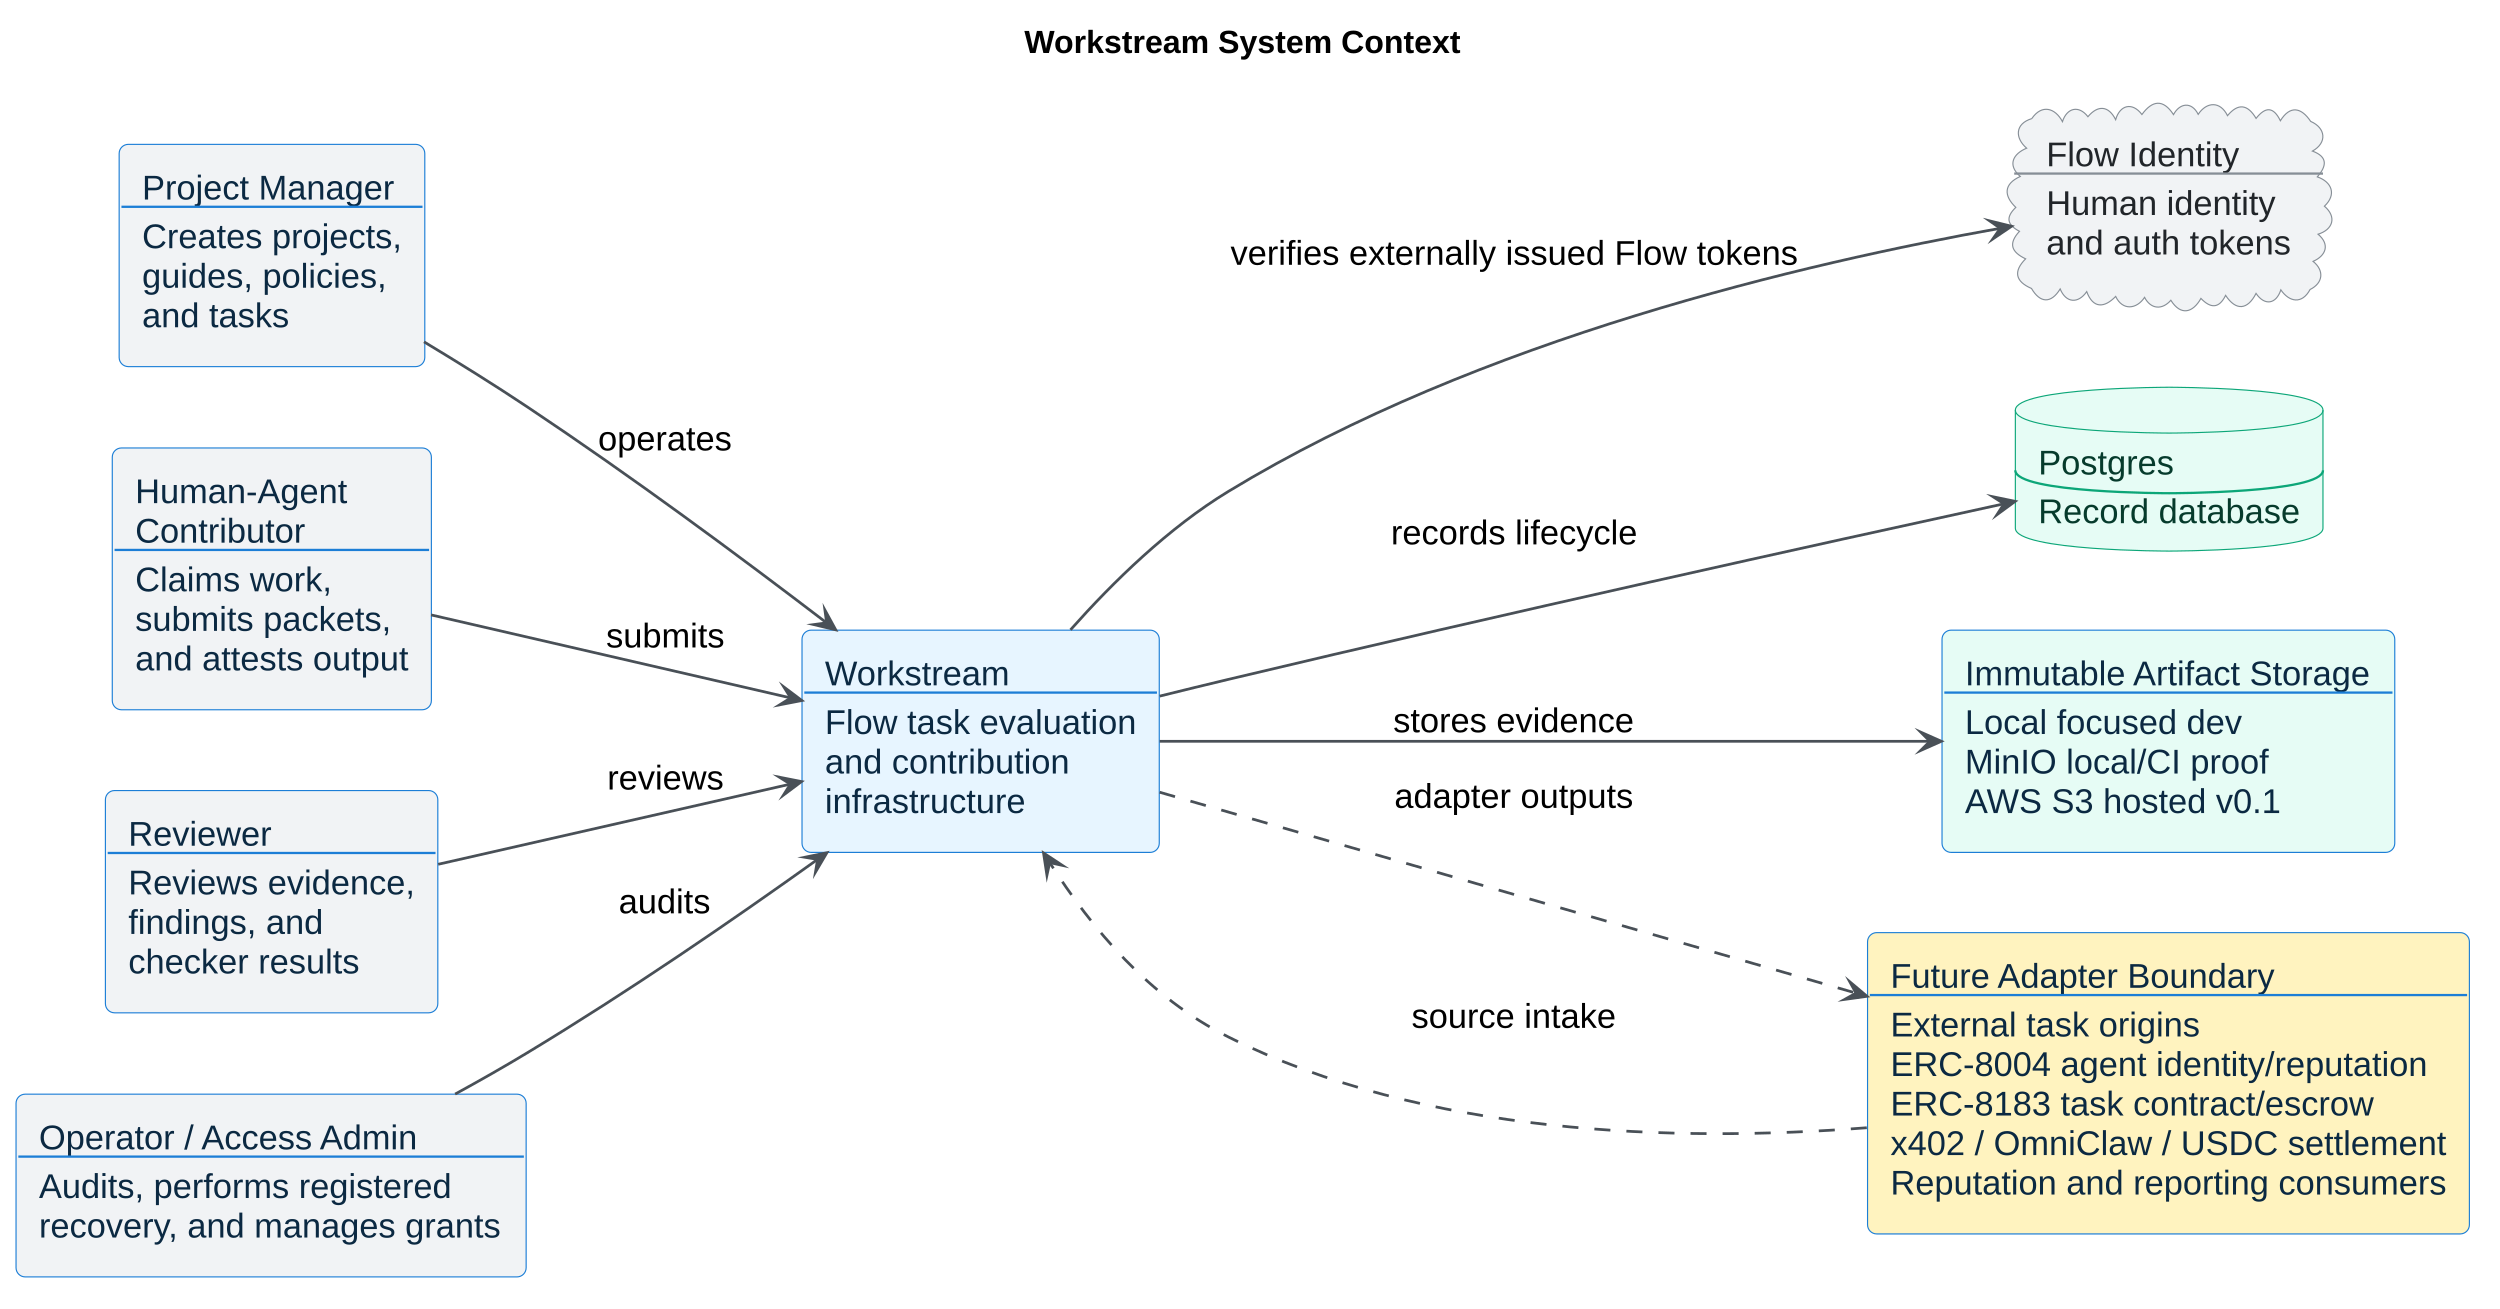
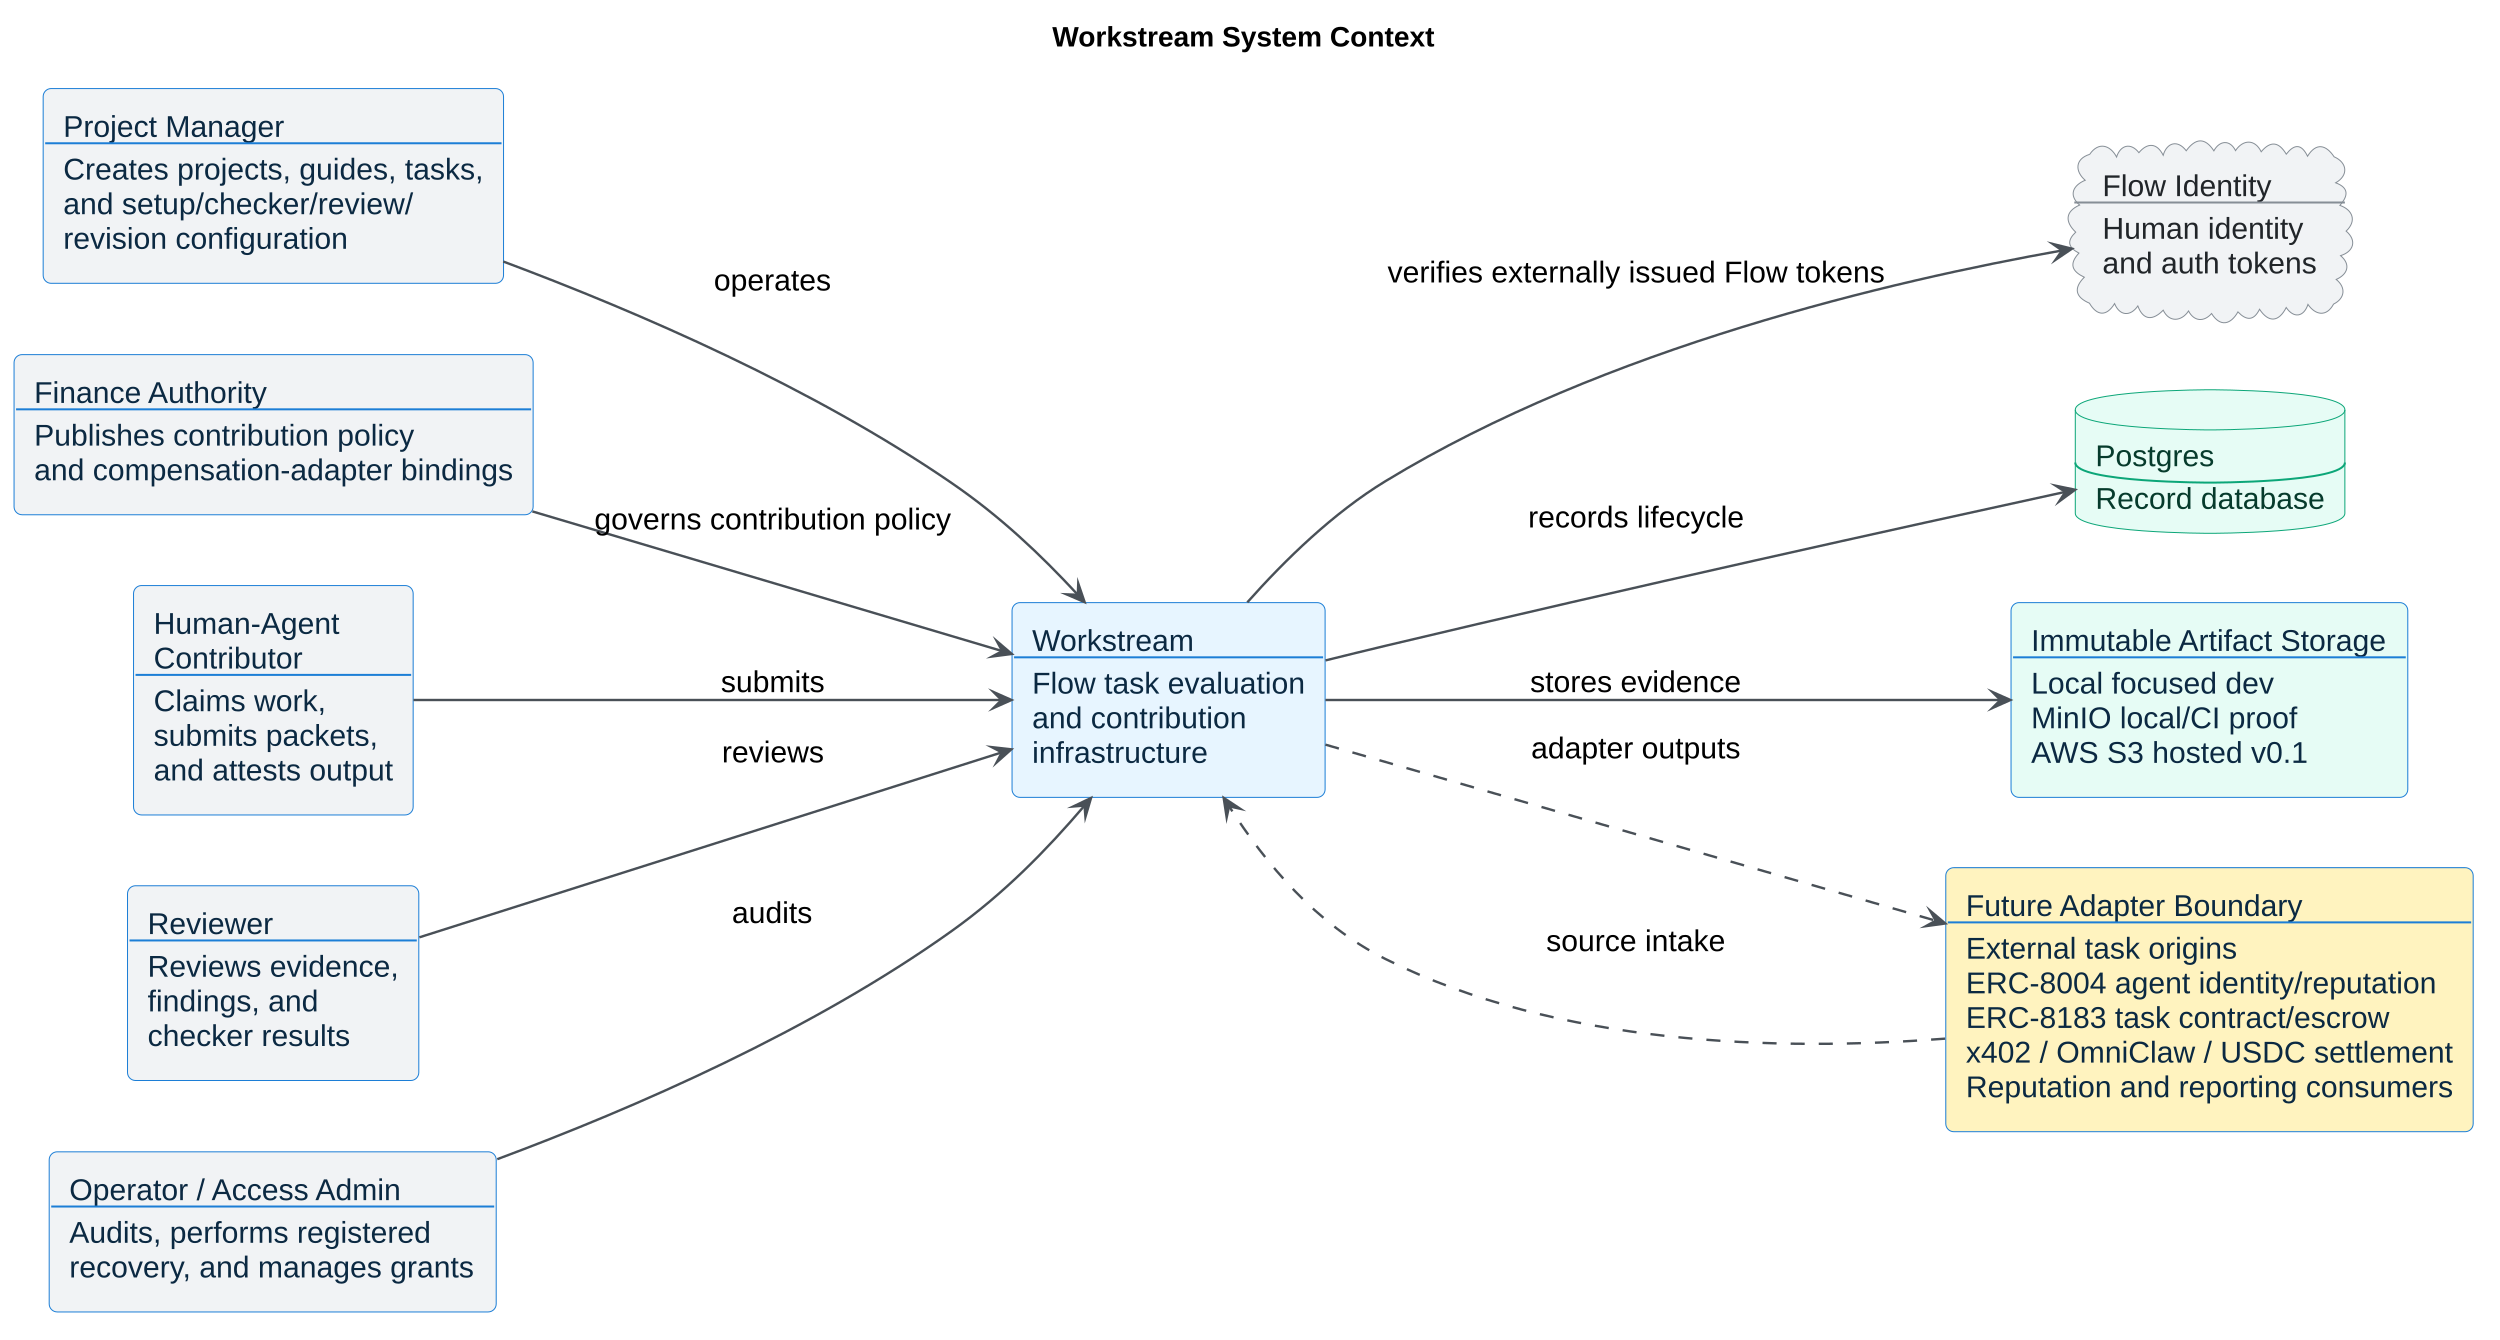
- <svg xmlns="http://www.w3.org/2000/svg" contentStyleType="text/css" data-diagram-type="DESCRIPTION" height="571px" preserveAspectRatio="none" style="width:1091px;height:571px;background:#FFFFFF;" version="1.1" viewBox="0 0 1091 571" width="1091px" zoomAndPan="magnify">
+ <svg xmlns="http://www.w3.org/2000/svg" contentStyleType="text/css" data-diagram-type="DESCRIPTION" height="667px" preserveAspectRatio="none" style="width:1245px;height:667px;background:#FFFFFF;" version="1.1" viewBox="0 0 1245 667" width="1245px" zoomAndPan="magnify">
  <defs />
  <g>
    <g class="title" data-source-line="1">
-       <text fill="#000000" font-family="Arial" font-size="14" font-weight="700" lengthAdjust="spacing" textLength="190.613" x="447.015" y="23.132">Workstream System Context</text>
+       <text fill="#000000" font-family="Arial" font-size="14" font-weight="700" lengthAdjust="spacing" textLength="190.613" x="524.015" y="23.132">Workstream System Context</text>
    </g>
    <g class="entity" data-qualified-name="project_manager" data-source-line="29" id="ent0001">
-       <rect fill="#F1F3F5" height="96.994" rx="4" ry="4" style="stroke:#1C7ED6;stroke-width:0.5;" width="133.379" x="52" y="62.996" />
-       <text fill="#0B2942" font-family="Arial" font-size="15" lengthAdjust="spacing" textLength="110.054" x="62" y="87.066">Project Manager</text>
-       <line style="stroke:#1C7ED6;stroke-width:1;" x1="53" x2="184.379" y1="90.244" y2="90.244" />
-       <text fill="#0B2942" font-family="Arial" font-size="15" lengthAdjust="spacing" textLength="113.379" x="62" y="108.314">Creates projects,</text>
-       <text fill="#0B2942" font-family="Arial" font-size="15" lengthAdjust="spacing" textLength="106.728" x="62" y="125.563">guides, policies,</text>
-       <text fill="#0B2942" font-family="Arial" font-size="15" lengthAdjust="spacing" textLength="64.204" x="62" y="142.811">and tasks</text>
+       <rect fill="#F1F3F5" height="96.994" rx="4" ry="4" style="stroke:#1C7ED6;stroke-width:0.5;" width="229.26" x="21.5" y="44.099" />
+       <text fill="#0B2942" font-family="Arial" font-size="15" lengthAdjust="spacing" textLength="110.054" x="31.5" y="68.168">Project Manager</text>
+       <line style="stroke:#1C7ED6;stroke-width:1;" x1="22.5" x2="249.76" y1="71.347" y2="71.347" />
+       <text fill="#0B2942" font-family="Arial" font-size="15" lengthAdjust="spacing" textLength="209.26" x="31.5" y="89.417">Creates projects, guides, tasks,</text>
+       <text fill="#0B2942" font-family="Arial" font-size="15" lengthAdjust="spacing" textLength="174.258" x="31.5" y="106.665">and setup/checker/review/</text>
+       <text fill="#0B2942" font-family="Arial" font-size="15" lengthAdjust="spacing" textLength="141.746" x="31.5" y="123.914">revision configuration</text>
    </g>
-     <g class="entity" data-qualified-name="contributor" data-source-line="30" id="ent0002">
-       <rect fill="#F1F3F5" height="114.243" rx="4" ry="4" style="stroke:#1C7ED6;stroke-width:0.5;" width="139.253" x="49" y="195.496" />
-       <text fill="#0B2942" font-family="Arial" font-size="15" lengthAdjust="spacing" textLength="92.549" x="59" y="219.566">Human-Agent</text>
-       <text fill="#0B2942" font-family="Arial" font-size="15" lengthAdjust="spacing" textLength="74.202" x="59" y="236.814">Contributor</text>
-       <line style="stroke:#1C7ED6;stroke-width:1;" x1="50" x2="187.253" y1="239.993" y2="239.993" />
-       <text fill="#0B2942" font-family="Arial" font-size="15" lengthAdjust="spacing" textLength="85.84" x="59" y="258.063">Claims work,</text>
-       <text fill="#0B2942" font-family="Arial" font-size="15" lengthAdjust="spacing" textLength="111.709" x="59" y="275.311">submits packets,</text>
-       <text fill="#0B2942" font-family="Arial" font-size="15" lengthAdjust="spacing" textLength="119.253" x="59" y="292.56">and attests output</text>
+     <g class="entity" data-qualified-name="finance_authority" data-source-line="30" id="ent0002">
+       <rect fill="#F1F3F5" height="79.746" rx="4" ry="4" style="stroke:#1C7ED6;stroke-width:0.5;" width="258.498" x="7" y="176.599" />
+       <text fill="#0B2942" font-family="Arial" font-size="15" lengthAdjust="spacing" textLength="116.726" x="17" y="200.668">Finance Authority</text>
+       <line style="stroke:#1C7ED6;stroke-width:1;" x1="8" x2="264.498" y1="203.847" y2="203.847" />
+       <text fill="#0B2942" font-family="Arial" font-size="15" lengthAdjust="spacing" textLength="189.273" x="17" y="221.917">Publishes contribution policy</text>
+       <text fill="#0B2942" font-family="Arial" font-size="15" lengthAdjust="spacing" textLength="238.499" x="17" y="239.166">and compensation-adapter bindings</text>
    </g>
-     <g class="entity" data-qualified-name="reviewer" data-source-line="31" id="ent0003">
-       <rect fill="#F1F3F5" height="96.994" rx="4" ry="4" style="stroke:#1C7ED6;stroke-width:0.5;" width="145.061" x="46" y="344.996" />
-       <text fill="#0B2942" font-family="Arial" font-size="15" lengthAdjust="spacing" textLength="62.52" x="56" y="369.066">Reviewer</text>
-       <line style="stroke:#1C7ED6;stroke-width:1;" x1="47" x2="190.061" y1="372.244" y2="372.244" />
-       <text fill="#0B2942" font-family="Arial" font-size="15" lengthAdjust="spacing" textLength="125.061" x="56" y="390.314">Reviews evidence,</text>
-       <text fill="#0B2942" font-family="Arial" font-size="15" lengthAdjust="spacing" textLength="85.064" x="56" y="407.563">findings, and</text>
-       <text fill="#0B2942" font-family="Arial" font-size="15" lengthAdjust="spacing" textLength="100.869" x="56" y="424.811">checker results</text>
+     <g class="entity" data-qualified-name="contributor" data-source-line="31" id="ent0003">
+       <rect fill="#F1F3F5" height="114.243" rx="4" ry="4" style="stroke:#1C7ED6;stroke-width:0.5;" width="139.253" x="66.5" y="291.599" />
+       <text fill="#0B2942" font-family="Arial" font-size="15" lengthAdjust="spacing" textLength="92.549" x="76.5" y="315.668">Human-Agent</text>
+       <text fill="#0B2942" font-family="Arial" font-size="15" lengthAdjust="spacing" textLength="74.202" x="76.5" y="332.917">Contributor</text>
+       <line style="stroke:#1C7ED6;stroke-width:1;" x1="67.5" x2="204.753" y1="336.096" y2="336.096" />
+       <text fill="#0B2942" font-family="Arial" font-size="15" lengthAdjust="spacing" textLength="85.84" x="76.5" y="354.166">Claims work,</text>
+       <text fill="#0B2942" font-family="Arial" font-size="15" lengthAdjust="spacing" textLength="111.709" x="76.5" y="371.414">submits packets,</text>
+       <text fill="#0B2942" font-family="Arial" font-size="15" lengthAdjust="spacing" textLength="119.253" x="76.5" y="388.663">and attests output</text>
    </g>
-     <g class="entity" data-qualified-name="operator" data-source-line="32" id="ent0004">
-       <rect fill="#F1F3F5" height="79.746" rx="4" ry="4" style="stroke:#1C7ED6;stroke-width:0.5;" width="222.61" x="7" y="477.496" />
-       <text fill="#0B2942" font-family="Arial" font-size="15" lengthAdjust="spacing" textLength="166.728" x="17" y="501.566">Operator / Access Admin</text>
-       <line style="stroke:#1C7ED6;stroke-width:1;" x1="8" x2="228.61" y1="504.744" y2="504.744" />
-       <text fill="#0B2942" font-family="Arial" font-size="15" lengthAdjust="spacing" textLength="180.073" x="17" y="522.814">Audits, performs registered</text>
-       <text fill="#0B2942" font-family="Arial" font-size="15" lengthAdjust="spacing" textLength="202.61" x="17" y="540.063">recovery, and manages grants</text>
+     <g class="entity" data-qualified-name="reviewer" data-source-line="32" id="ent0004">
+       <rect fill="#F1F3F5" height="96.994" rx="4" ry="4" style="stroke:#1C7ED6;stroke-width:0.5;" width="145.061" x="63.5" y="441.099" />
+       <text fill="#0B2942" font-family="Arial" font-size="15" lengthAdjust="spacing" textLength="62.52" x="73.5" y="465.168">Reviewer</text>
+       <line style="stroke:#1C7ED6;stroke-width:1;" x1="64.5" x2="207.561" y1="468.347" y2="468.347" />
+       <text fill="#0B2942" font-family="Arial" font-size="15" lengthAdjust="spacing" textLength="125.061" x="73.5" y="486.417">Reviews evidence,</text>
+       <text fill="#0B2942" font-family="Arial" font-size="15" lengthAdjust="spacing" textLength="85.064" x="73.5" y="503.666">findings, and</text>
+       <text fill="#0B2942" font-family="Arial" font-size="15" lengthAdjust="spacing" textLength="100.869" x="73.5" y="520.914">checker results</text>
    </g>
-     <g class="entity" data-qualified-name="workstream" data-source-line="34" id="ent0005">
-       <rect fill="#E7F5FF" height="96.994" rx="4" ry="4" style="stroke:#1C7ED6;stroke-width:0.5;" width="155.901" x="350" y="274.996" />
-       <text fill="#0B2942" font-family="Arial" font-size="15" lengthAdjust="spacing" textLength="80.837" x="360" y="299.066">Workstream</text>
-       <line style="stroke:#1C7ED6;stroke-width:1;" x1="351" x2="504.901" y1="302.244" y2="302.244" />
-       <text fill="#0B2942" font-family="Arial" font-size="15" lengthAdjust="spacing" textLength="135.901" x="360" y="320.314">Flow task evaluation</text>
-       <text fill="#0B2942" font-family="Arial" font-size="15" lengthAdjust="spacing" textLength="106.743" x="360" y="337.563">and contribution</text>
-       <text fill="#0B2942" font-family="Arial" font-size="15" lengthAdjust="spacing" textLength="87.532" x="360" y="354.811">infrastructure</text>
+     <g class="entity" data-qualified-name="operator" data-source-line="33" id="ent0005">
+       <rect fill="#F1F3F5" height="79.746" rx="4" ry="4" style="stroke:#1C7ED6;stroke-width:0.5;" width="222.61" x="24.5" y="573.599" />
+       <text fill="#0B2942" font-family="Arial" font-size="15" lengthAdjust="spacing" textLength="166.728" x="34.5" y="597.668">Operator / Access Admin</text>
+       <line style="stroke:#1C7ED6;stroke-width:1;" x1="25.5" x2="246.11" y1="600.847" y2="600.847" />
+       <text fill="#0B2942" font-family="Arial" font-size="15" lengthAdjust="spacing" textLength="180.073" x="34.5" y="618.917">Audits, performs registered</text>
+       <text fill="#0B2942" font-family="Arial" font-size="15" lengthAdjust="spacing" textLength="202.61" x="34.5" y="636.165">recovery, and manages grants</text>
    </g>
-     <g class="entity" data-qualified-name="flow_auth" data-source-line="36" id="ent0006">
-       <path d="M886.667,51.763 C891.048,45.335 896.889,47.092 900.054,53.074 C901.959,47.136 907.108,45.683 911.175,50.924 C915.494,45.779 920.158,46.021 923.268,52.214 C925.132,45.772 930.519,44.405 934.736,49.965 C939.303,43.736 943.984,43.099 948.512,50.006 C951.268,44.9 956.422,44.221 959.293,49.89 C962.995,44.336 968.921,44.026 972.083,50.465 C976.82,44.795 980.934,45.603 984.555,51.654 C988.693,46.445 992.123,46.523 995.158,52.683 C999.476,45.752 1004.354,46.941 1008.38,52.98 C1014.97,55.843 1015.679,62.271 1009.169,65.932 C1016.034,68.512 1015.299,72.558 1011.285,77.184 C1017.657,79.409 1019.779,84.912 1014.381,89.984 C1019.903,94.704 1018.083,100.203 1011.616,102.212 C1016.901,106.699 1015.077,111.586 1009.435,114.062 C1014.39,118.052 1013.839,123.501 1008.116,126.344 C1004.578,132.923 999.05,131.851 995.364,126.503 C993.302,132.786 988.288,133.574 984.537,128.051 C980.865,135.266 975.838,135.819 971.252,128.911 C968.353,134.821 964.648,134.577 960.49,130.233 C956.932,136.54 951.731,137.967 947.36,131.039 C943.564,135.375 938.63,135.008 935.888,129.776 C932.464,134.961 926.328,135.721 923.27,129.375 C918.378,134.423 913.446,134.802 910.641,127.278 C906.909,132.654 901.615,132.29 899.055,126.104 C895.064,132.622 890.309,132.322 886.542,125.888 C879.531,122.863 878.496,118.464 883.976,112.96 C877.809,110.001 876.283,106.395 881.297,100.943 C875.896,98.095 875.151,94.878 879.693,90.503 C874.362,85.394 874.353,80.287 881.652,77.01 C875.83,71.988 878.59,67.076 884.421,64.669 C879.273,60.229 879.285,54.022 886.667,51.763" fill="#F1F3F5" style="stroke:#868E96;stroke-width:0.5;" />
-       <text fill="#212529" font-family="Arial" font-size="15" lengthAdjust="spacing" textLength="84.199" x="893" y="72.566">Flow Identity</text>
-       <line style="stroke:#868E96;stroke-width:1;" x1="879" x2="1013.75" y1="75.744" y2="75.744" />
-       <text fill="#212529" font-family="Arial" font-size="15" lengthAdjust="spacing" textLength="100.049" x="893" y="93.814">Human identity</text>
-       <text fill="#212529" font-family="Arial" font-size="15" lengthAdjust="spacing" textLength="106.751" x="893" y="111.063">and auth tokens</text>
+     <g class="entity" data-qualified-name="workstream" data-source-line="35" id="ent0006">
+       <rect fill="#E7F5FF" height="96.994" rx="4" ry="4" style="stroke:#1C7ED6;stroke-width:0.5;" width="155.901" x="504" y="300.099" />
+       <text fill="#0B2942" font-family="Arial" font-size="15" lengthAdjust="spacing" textLength="80.837" x="514" y="324.168">Workstream</text>
+       <line style="stroke:#1C7ED6;stroke-width:1;" x1="505" x2="658.901" y1="327.347" y2="327.347" />
+       <text fill="#0B2942" font-family="Arial" font-size="15" lengthAdjust="spacing" textLength="135.901" x="514" y="345.417">Flow task evaluation</text>
+       <text fill="#0B2942" font-family="Arial" font-size="15" lengthAdjust="spacing" textLength="106.743" x="514" y="362.666">and contribution</text>
+       <text fill="#0B2942" font-family="Arial" font-size="15" lengthAdjust="spacing" textLength="87.532" x="514" y="379.914">infrastructure</text>
    </g>
-     <g class="entity" data-qualified-name="postgres" data-source-line="37" id="ent0007">
-       <path d="M879.5,178.996 C879.5,168.996 946.622,168.996 946.622,168.996 C946.622,168.996 1013.743,168.996 1013.743,178.996 L1013.743,230.493 C1013.743,240.493 946.622,240.493 946.622,240.493 C946.622,240.493 879.5,240.493 879.5,230.493 L879.5,178.996" fill="#E6FCF5" style="stroke:#0CA678;stroke-width:0.5;" />
-       <path d="M879.5,178.996 C879.5,188.996 946.622,188.996 946.622,188.996 C946.622,188.996 1013.743,188.996 1013.743,178.996" fill="none" style="stroke:#0CA678;stroke-width:0.5;" />
-       <text fill="#063B2C" font-family="Arial" font-size="15" lengthAdjust="spacing" textLength="59.194" x="889.5" y="207.066">Postgres</text>
-       <path d="M879.5,205.244 C879.5,215.244 946.622,215.244 946.622,215.244 C946.622,215.244 1013.743,215.244 1013.743,205.244" fill="none" style="stroke:#0CA678;stroke-width:1;" />
-       <text fill="#063B2C" font-family="Arial" font-size="15" lengthAdjust="spacing" textLength="114.243" x="889.5" y="228.314">Record database</text>
+     <g class="entity" data-qualified-name="flow_auth" data-source-line="37" id="ent0007">
+       <path d="M1040.667,76.866 C1045.048,70.438 1050.889,72.194 1054.054,78.177 C1055.959,72.239 1061.108,70.786 1065.175,76.026 C1069.494,70.882 1074.158,71.124 1077.267,77.316 C1079.132,70.875 1084.519,69.508 1088.736,75.068 C1093.303,68.839 1097.984,68.201 1102.512,75.109 C1105.267,70.003 1110.421,69.324 1113.293,74.993 C1116.995,69.438 1122.921,69.129 1126.083,75.568 C1130.82,69.898 1134.935,70.706 1138.555,76.757 C1142.693,71.548 1146.123,71.626 1149.158,77.785 C1153.476,70.855 1158.354,72.043 1162.38,78.083 C1168.97,80.946 1169.679,87.374 1163.169,91.034 C1170.034,93.615 1169.3,97.661 1165.285,102.287 C1171.657,104.512 1173.779,110.015 1168.381,115.087 C1173.903,119.807 1172.083,125.305 1165.616,127.315 C1170.901,131.802 1169.077,136.689 1163.435,139.165 C1168.39,143.155 1167.839,148.604 1162.116,151.447 C1158.578,158.026 1153.05,156.954 1149.364,151.606 C1147.302,157.889 1142.288,158.677 1138.537,153.154 C1134.865,160.369 1129.838,160.922 1125.252,154.014 C1122.353,159.924 1118.648,159.68 1114.49,155.336 C1110.932,161.643 1105.731,163.07 1101.36,156.142 C1097.564,160.478 1092.63,160.111 1089.888,154.879 C1086.464,160.064 1080.328,160.824 1077.27,154.478 C1072.378,159.526 1067.446,159.905 1064.641,152.381 C1060.909,157.757 1055.615,157.393 1053.055,151.207 C1049.064,157.725 1044.309,157.425 1040.542,150.991 C1033.531,147.966 1032.496,143.567 1037.976,138.063 C1031.809,135.104 1030.283,131.498 1035.297,126.046 C1029.897,123.198 1029.151,119.981 1033.693,115.606 C1028.362,110.497 1028.353,105.389 1035.651,102.113 C1029.83,97.091 1032.59,92.178 1038.421,89.772 C1033.273,85.332 1033.285,79.125 1040.667,76.866" fill="#F1F3F5" style="stroke:#868E96;stroke-width:0.5;" />
+       <text fill="#212529" font-family="Arial" font-size="15" lengthAdjust="spacing" textLength="84.199" x="1047" y="97.668">Flow Identity</text>
+       <line style="stroke:#868E96;stroke-width:1;" x1="1033" x2="1167.751" y1="100.847" y2="100.847" />
+       <text fill="#212529" font-family="Arial" font-size="15" lengthAdjust="spacing" textLength="100.049" x="1047" y="118.917">Human identity</text>
+       <text fill="#212529" font-family="Arial" font-size="15" lengthAdjust="spacing" textLength="106.751" x="1047" y="136.166">and auth tokens</text>
    </g>
-     <g class="entity" data-qualified-name="storage" data-source-line="38" id="ent0008">
-       <rect fill="#E6FCF5" height="96.994" rx="4" ry="4" style="stroke:#1C7ED6;stroke-width:0.5;" width="197.576" x="847.5" y="274.996" />
-       <text fill="#0B2942" font-family="Arial" font-size="15" lengthAdjust="spacing" textLength="177.576" x="857.5" y="299.066">Immutable Artifact Storage</text>
-       <line style="stroke:#1C7ED6;stroke-width:1;" x1="848.5" x2="1044.076" y1="302.244" y2="302.244" />
-       <text fill="#0B2942" font-family="Arial" font-size="15" lengthAdjust="spacing" textLength="120.915" x="857.5" y="320.314">Local focused dev</text>
-       <text fill="#0B2942" font-family="Arial" font-size="15" lengthAdjust="spacing" textLength="132.546" x="857.5" y="337.563">MinIO local/CI proof</text>
-       <text fill="#0B2942" font-family="Arial" font-size="15" lengthAdjust="spacing" textLength="138.406" x="857.5" y="354.811">AWS S3 hosted v0.1</text>
+     <g class="entity" data-qualified-name="postgres" data-source-line="38" id="ent0008">
+       <path d="M1033.5,204.099 C1033.5,194.099 1100.622,194.099 1100.622,194.099 C1100.622,194.099 1167.743,194.099 1167.743,204.099 L1167.743,255.596 C1167.743,265.596 1100.622,265.596 1100.622,265.596 C1100.622,265.596 1033.5,265.596 1033.5,255.596 L1033.5,204.099" fill="#E6FCF5" style="stroke:#0CA678;stroke-width:0.5;" />
+       <path d="M1033.5,204.099 C1033.5,214.099 1100.622,214.099 1100.622,214.099 C1100.622,214.099 1167.743,214.099 1167.743,204.099" fill="none" style="stroke:#0CA678;stroke-width:0.5;" />
+       <text fill="#063B2C" font-family="Arial" font-size="15" lengthAdjust="spacing" textLength="59.194" x="1043.5" y="232.168">Postgres</text>
+       <path d="M1033.5,230.347 C1033.5,240.347 1100.622,240.347 1100.622,240.347 C1100.622,240.347 1167.743,240.347 1167.743,230.347" fill="none" style="stroke:#0CA678;stroke-width:1;" />
+       <text fill="#063B2C" font-family="Arial" font-size="15" lengthAdjust="spacing" textLength="114.243" x="1043.5" y="253.417">Record database</text>
    </g>
-     <g class="entity" data-qualified-name="future_boundary" data-source-line="40" id="ent0009">
-       <rect fill="#FFF3BF" height="131.491" rx="4" ry="4" style="stroke:#1C7ED6;stroke-width:0.5;" width="262.644" x="815" y="406.996" />
-       <text fill="#0B2942" font-family="Arial" font-size="15" lengthAdjust="spacing" textLength="168.435" x="825" y="431.066">Future Adapter Boundary</text>
-       <line style="stroke:#1C7ED6;stroke-width:1;" x1="816" x2="1076.644" y1="434.244" y2="434.244" />
-       <text fill="#0B2942" font-family="Arial" font-size="15" lengthAdjust="spacing" textLength="135.059" x="825" y="452.314">External task origins</text>
-       <text fill="#0B2942" font-family="Arial" font-size="15" lengthAdjust="spacing" textLength="234.316" x="825" y="469.563">ERC-8004 agent identity/reputation</text>
-       <text fill="#0B2942" font-family="Arial" font-size="15" lengthAdjust="spacing" textLength="210.916" x="825" y="486.811">ERC-8183 task contract/escrow</text>
-       <text fill="#0B2942" font-family="Arial" font-size="15" lengthAdjust="spacing" textLength="242.578" x="825" y="504.06">x402 / OmniClaw / USDC settlement</text>
-       <text fill="#0B2942" font-family="Arial" font-size="15" lengthAdjust="spacing" textLength="242.644" x="825" y="521.308">Reputation and reporting consumers</text>
+     <g class="entity" data-qualified-name="storage" data-source-line="39" id="ent0009">
+       <rect fill="#E6FCF5" height="96.994" rx="4" ry="4" style="stroke:#1C7ED6;stroke-width:0.5;" width="197.576" x="1001.5" y="300.099" />
+       <text fill="#0B2942" font-family="Arial" font-size="15" lengthAdjust="spacing" textLength="177.576" x="1011.5" y="324.168">Immutable Artifact Storage</text>
+       <line style="stroke:#1C7ED6;stroke-width:1;" x1="1002.5" x2="1198.076" y1="327.347" y2="327.347" />
+       <text fill="#0B2942" font-family="Arial" font-size="15" lengthAdjust="spacing" textLength="120.915" x="1011.5" y="345.417">Local focused dev</text>
+       <text fill="#0B2942" font-family="Arial" font-size="15" lengthAdjust="spacing" textLength="132.546" x="1011.5" y="362.666">MinIO local/CI proof</text>
+       <text fill="#0B2942" font-family="Arial" font-size="15" lengthAdjust="spacing" textLength="138.406" x="1011.5" y="379.914">AWS S3 hosted v0.1</text>
    </g>
-     <g class="link" data-entity-1="ent0001" data-entity-2="ent0005" data-link-type="dependency" data-source-line="42" id="lnk10">
-       <path d="M185.03,149.176 C199.98,158.176 215.68,167.946 230,177.496 C276.22,208.316 322.538,242.619 360.738,271.819" fill="none" id="project_manager-to-workstream" style="stroke:#495057;stroke-width:1.2;" />
-       <polygon fill="#495057" points="364.71,274.856,359.989,266.212,360.738,271.819,355.13,272.568,364.71,274.856" style="stroke:#495057;stroke-width:1.2;stroke-linejoin:miter;stroke-miterlimit:10;" />
-       <text fill="#000000" font-family="Arial" font-size="15" lengthAdjust="spacing" textLength="58.374" x="261" y="196.566">operates</text>
+     <g class="entity" data-qualified-name="future_boundary" data-source-line="41" id="ent0010">
+       <rect fill="#FFF3BF" height="131.491" rx="4" ry="4" style="stroke:#1C7ED6;stroke-width:0.5;" width="262.644" x="969" y="432.099" />
+       <text fill="#0B2942" font-family="Arial" font-size="15" lengthAdjust="spacing" textLength="168.435" x="979" y="456.168">Future Adapter Boundary</text>
+       <line style="stroke:#1C7ED6;stroke-width:1;" x1="970" x2="1230.644" y1="459.347" y2="459.347" />
+       <text fill="#0B2942" font-family="Arial" font-size="15" lengthAdjust="spacing" textLength="135.059" x="979" y="477.417">External task origins</text>
+       <text fill="#0B2942" font-family="Arial" font-size="15" lengthAdjust="spacing" textLength="234.316" x="979" y="494.666">ERC-8004 agent identity/reputation</text>
+       <text fill="#0B2942" font-family="Arial" font-size="15" lengthAdjust="spacing" textLength="210.916" x="979" y="511.914">ERC-8183 task contract/escrow</text>
+       <text fill="#0B2942" font-family="Arial" font-size="15" lengthAdjust="spacing" textLength="242.578" x="979" y="529.163">x402 / OmniClaw / USDC settlement</text>
+       <text fill="#0B2942" font-family="Arial" font-size="15" lengthAdjust="spacing" textLength="242.644" x="979" y="546.411">Reputation and reporting consumers</text>
    </g>
-     <g class="link" data-entity-1="ent0002" data-entity-2="ent0005" data-link-type="dependency" data-source-line="43" id="lnk11">
-       <path d="M188.13,268.346 C236.09,279.416 295.338,293.09 345.058,304.58" fill="none" id="contributor-to-workstream" style="stroke:#495057;stroke-width:1.2;" />
-       <polygon fill="#495057" points="349.93,305.706,342.062,299.782,345.058,304.58,340.26,307.577,349.93,305.706" style="stroke:#495057;stroke-width:1.2;stroke-linejoin:miter;stroke-miterlimit:10;" />
-       <text fill="#000000" font-family="Arial" font-size="15" lengthAdjust="spacing" textLength="51.68" x="264.5" y="282.566">submits</text>
+     <g class="link" data-entity-1="ent0001" data-entity-2="ent0006" data-link-type="dependency" data-source-line="43" id="lnk11">
+       <path d="M250.62,130.239 C318.71,155.699 405.13,193.289 474,240.599 C498.15,257.189 518.073,276.03 536.753,296.2" fill="none" id="project_manager-to-workstream" style="stroke:#495057;stroke-width:1.2;" />
+       <polygon fill="#495057" points="540.15,299.869,536.969,290.548,536.753,296.2,531.1,295.983,540.15,299.869" style="stroke:#495057;stroke-width:1.2;stroke-linejoin:miter;stroke-miterlimit:10;" />
+       <text fill="#000000" font-family="Arial" font-size="15" lengthAdjust="spacing" textLength="58.374" x="355.5" y="144.668">operates</text>
    </g>
-     <g class="link" data-entity-1="ent0003" data-entity-2="ent0005" data-link-type="dependency" data-source-line="44" id="lnk12">
-       <path d="M191.21,377.176 C238.77,366.346 296.265,353.255 344.915,342.185" fill="none" id="reviewer-to-workstream" style="stroke:#495057;stroke-width:1.2;" />
-       <polygon fill="#495057" points="349.79,341.076,340.127,339.172,344.915,342.185,341.902,346.973,349.79,341.076" style="stroke:#495057;stroke-width:1.2;stroke-linejoin:miter;stroke-miterlimit:10;" />
-       <text fill="#000000" font-family="Arial" font-size="15" lengthAdjust="spacing" textLength="50.845" x="265" y="344.566">reviews</text>
+     <g class="link" data-entity-1="ent0002" data-entity-2="ent0006" data-link-type="dependency" data-source-line="44" id="lnk12">
+       <path d="M265.13,254.689 C342.35,277.649 433.367,304.704 499.097,324.244" fill="none" id="finance_authority-to-workstream" style="stroke:#495057;stroke-width:1.2;" />
+       <polygon fill="#495057" points="503.89,325.669,496.403,319.27,499.097,324.244,494.123,326.938,503.89,325.669" style="stroke:#495057;stroke-width:1.2;stroke-linejoin:miter;stroke-miterlimit:10;" />
+       <text fill="#000000" font-family="Arial" font-size="15" lengthAdjust="spacing" textLength="177.598" x="296" y="263.668">governs contribution policy</text>
    </g>
-     <g class="link" data-entity-1="ent0004" data-entity-2="ent0005" data-link-type="dependency" data-source-line="45" id="lnk13">
-       <path d="M198.62,477.456 C209.28,471.626 219.99,465.546 230,459.496 C274.81,432.406 319.173,401.945 356.793,375.035" fill="none" id="operator-to-workstream" style="stroke:#495057;stroke-width:1.2;" />
-       <polygon fill="#495057" points="360.86,372.126,351.213,374.108,356.793,375.035,355.867,380.615,360.86,372.126" style="stroke:#495057;stroke-width:1.2;stroke-linejoin:miter;stroke-miterlimit:10;" />
-       <text fill="#000000" font-family="Arial" font-size="15" lengthAdjust="spacing" textLength="40.027" x="270" y="398.566">audits</text>
+     <g class="link" data-entity-1="ent0003" data-entity-2="ent0006" data-link-type="dependency" data-source-line="45" id="lnk13">
+       <path d="M205.89,348.599 C286.51,348.599 414.67,348.599 498.74,348.599" fill="none" id="contributor-to-workstream" style="stroke:#495057;stroke-width:1.2;" />
+       <polygon fill="#495057" points="503.74,348.599,494.74,344.599,498.74,348.599,494.74,352.599,503.74,348.599" style="stroke:#495057;stroke-width:1.2;stroke-linejoin:miter;stroke-miterlimit:10;" />
+       <text fill="#000000" font-family="Arial" font-size="15" lengthAdjust="spacing" textLength="51.68" x="359" y="344.668">submits</text>
    </g>
-     <g class="link" data-entity-1="ent0005" data-entity-2="ent0006" data-link-type="dependency" data-source-line="47" id="lnk14">
-       <path d="M467.16,274.866 C485.92,253.746 510.06,230.276 536,214.496 C645.46,147.896 788.088,114.754 872.918,99.624" fill="none" id="workstream-to-flow_auth" style="stroke:#495057;stroke-width:1.2;" />
-       <polygon fill="#495057" points="877.84,98.746,868.278,96.388,872.918,99.624,869.682,104.264,877.84,98.746" style="stroke:#495057;stroke-width:1.2;stroke-linejoin:miter;stroke-miterlimit:10;" />
-       <text fill="#000000" font-family="Arial" font-size="15" lengthAdjust="spacing" textLength="247.602" x="537" y="115.566">verifies externally issued Flow tokens</text>
+     <g class="link" data-entity-1="ent0004" data-entity-2="ent0006" data-link-type="dependency" data-source-line="46" id="lnk14">
+       <path d="M208.83,466.789 C289.7,441.109 415.854,401.042 498.914,374.672" fill="none" id="reviewer-to-workstream" style="stroke:#495057;stroke-width:1.2;" />
+       <polygon fill="#495057" points="503.68,373.159,493.892,372.07,498.914,374.672,496.312,379.695,503.68,373.159" style="stroke:#495057;stroke-width:1.2;stroke-linejoin:miter;stroke-miterlimit:10;" />
+       <text fill="#000000" font-family="Arial" font-size="15" lengthAdjust="spacing" textLength="50.845" x="359.5" y="379.668">reviews</text>
    </g>
-     <g class="link" data-entity-1="ent0005" data-entity-2="ent0007" data-link-type="dependency" data-source-line="48" id="lnk15">
-       <path d="M506.09,303.786 C516.14,301.296 526.31,298.806 536,296.496 C656.85,267.676 793.485,237.5 874.534,219.85" fill="none" id="workstream-to-postgres" style="stroke:#495057;stroke-width:1.2;" />
-       <polygon fill="#495057" points="879.42,218.786,869.775,216.792,874.534,219.85,871.477,224.609,879.42,218.786" style="stroke:#495057;stroke-width:1.2;stroke-linejoin:miter;stroke-miterlimit:10;" />
-       <text fill="#000000" font-family="Arial" font-size="15" lengthAdjust="spacing" textLength="107.534" x="607" y="237.566">records lifecycle</text>
+     <g class="link" data-entity-1="ent0005" data-entity-2="ent0006" data-link-type="dependency" data-source-line="47" id="lnk15">
+       <path d="M247.63,577.269 C316.43,551.649 404.68,513.099 474,463.599 C499.86,445.139 521.096,423.463 540.096,401.183" fill="none" id="operator-to-workstream" style="stroke:#495057;stroke-width:1.2;" />
+       <polygon fill="#495057" points="543.34,397.379,534.457,401.631,540.096,401.183,540.544,406.822,543.34,397.379" style="stroke:#495057;stroke-width:1.2;stroke-linejoin:miter;stroke-miterlimit:10;" />
+       <text fill="#000000" font-family="Arial" font-size="15" lengthAdjust="spacing" textLength="40.027" x="364.5" y="459.668">audits</text>
    </g>
-     <g class="link" data-entity-1="ent0005" data-entity-2="ent0008" data-link-type="dependency" data-source-line="49" id="lnk16">
-       <path d="M506.05,323.496 C596.88,323.496 743,323.496 842.2,323.496" fill="none" id="workstream-to-storage" style="stroke:#495057;stroke-width:1.2;" />
-       <polygon fill="#495057" points="847.2,323.496,838.2,319.496,842.2,323.496,838.2,327.496,847.2,323.496" style="stroke:#495057;stroke-width:1.2;stroke-linejoin:miter;stroke-miterlimit:10;" />
-       <text fill="#000000" font-family="Arial" font-size="15" lengthAdjust="spacing" textLength="105.059" x="608" y="319.566">stores evidence</text>
+     <g class="link" data-entity-1="ent0006" data-entity-2="ent0007" data-link-type="dependency" data-source-line="49" id="lnk16">
+       <path d="M621.16,299.969 C639.92,278.849 664.06,255.379 690,239.599 C799.46,172.999 942.088,139.857 1026.918,124.727" fill="none" id="workstream-to-flow_auth" style="stroke:#495057;stroke-width:1.2;" />
+       <polygon fill="#495057" points="1031.84,123.849,1022.278,121.491,1026.918,124.727,1023.682,129.367,1031.84,123.849" style="stroke:#495057;stroke-width:1.2;stroke-linejoin:miter;stroke-miterlimit:10;" />
+       <text fill="#000000" font-family="Arial" font-size="15" lengthAdjust="spacing" textLength="247.602" x="691" y="140.668">verifies externally issued Flow tokens</text>
    </g>
-     <g class="link" data-entity-1="ent0009" data-entity-2="ent0005" data-link-type="dependency" data-source-line="51" id="lnk17">
-       <path d="M814.67,492.146 C730.72,498.666 621.79,495.386 536,452.496 C501.38,435.196 476.558,405.255 458.089,376.445" fill="none" id="future_boundary-to-workstream" style="stroke:#495057;stroke-width:1.2;stroke-dasharray:7,7;" />
-       <polygon fill="#495057" points="455.39,372.236,456.88,381.971,458.089,376.445,463.615,377.654,455.39,372.236" style="stroke:#495057;stroke-width:1.2;stroke-linejoin:miter;stroke-miterlimit:10;" />
-       <text fill="#000000" font-family="Arial" font-size="15" lengthAdjust="spacing" textLength="89.216" x="616" y="448.566">source intake</text>
+     <g class="link" data-entity-1="ent0006" data-entity-2="ent0008" data-link-type="dependency" data-source-line="50" id="lnk17">
+       <path d="M660.09,328.889 C670.14,326.399 680.31,323.909 690,321.599 C810.85,292.779 947.485,262.603 1028.534,244.952" fill="none" id="workstream-to-postgres" style="stroke:#495057;stroke-width:1.2;" />
+       <polygon fill="#495057" points="1033.42,243.889,1023.775,241.895,1028.534,244.952,1025.477,249.712,1033.42,243.889" style="stroke:#495057;stroke-width:1.2;stroke-linejoin:miter;stroke-miterlimit:10;" />
+       <text fill="#000000" font-family="Arial" font-size="15" lengthAdjust="spacing" textLength="107.534" x="761" y="262.668">records lifecycle</text>
    </g>
-     <g class="link" data-entity-1="ent0005" data-entity-2="ent0009" data-link-type="dependency" data-source-line="52" id="lnk18">
-       <path d="M506.05,345.726 C587.46,369.206 712.496,405.28 809.976,433.4" fill="none" id="workstream-to-future_boundary" style="stroke:#495057;stroke-width:1.2;stroke-dasharray:7,7;" />
-       <polygon fill="#495057" points="814.78,434.786,807.241,428.448,809.976,433.4,805.024,436.135,814.78,434.786" style="stroke:#495057;stroke-width:1.2;stroke-linejoin:miter;stroke-miterlimit:10;" />
-       <text fill="#000000" font-family="Arial" font-size="15" lengthAdjust="spacing" textLength="104.246" x="608.5" y="352.566">adapter outputs</text>
+     <g class="link" data-entity-1="ent0006" data-entity-2="ent0009" data-link-type="dependency" data-source-line="51" id="lnk18">
+       <path d="M660.05,348.599 C750.88,348.599 897,348.599 996.2,348.599" fill="none" id="workstream-to-storage" style="stroke:#495057;stroke-width:1.2;" />
+       <polygon fill="#495057" points="1001.2,348.599,992.2,344.599,996.2,348.599,992.2,352.599,1001.2,348.599" style="stroke:#495057;stroke-width:1.2;stroke-linejoin:miter;stroke-miterlimit:10;" />
+       <text fill="#000000" font-family="Arial" font-size="15" lengthAdjust="spacing" textLength="105.059" x="762" y="344.668">stores evidence</text>
+     </g>
+     <g class="link" data-entity-1="ent0010" data-entity-2="ent0006" data-link-type="dependency" data-source-line="53" id="lnk19">
+       <path d="M968.67,517.249 C884.72,523.769 775.79,520.489 690,477.599 C655.38,460.299 630.558,430.358 612.088,401.548" fill="none" id="future_boundary-to-workstream" style="stroke:#495057;stroke-width:1.2;stroke-dasharray:7,7;" />
+       <polygon fill="#495057" points="609.39,397.339,610.88,407.074,612.088,401.548,617.615,402.757,609.39,397.339" style="stroke:#495057;stroke-width:1.2;stroke-linejoin:miter;stroke-miterlimit:10;" />
+       <text fill="#000000" font-family="Arial" font-size="15" lengthAdjust="spacing" textLength="89.216" x="770" y="473.668">source intake</text>
+     </g>
+     <g class="link" data-entity-1="ent0006" data-entity-2="ent0010" data-link-type="dependency" data-source-line="54" id="lnk20">
+       <path d="M660.05,370.829 C741.46,394.309 866.496,430.383 963.976,458.503" fill="none" id="workstream-to-future_boundary" style="stroke:#495057;stroke-width:1.2;stroke-dasharray:7,7;" />
+       <polygon fill="#495057" points="968.78,459.889,961.241,453.551,963.976,458.503,959.024,461.237,968.78,459.889" style="stroke:#495057;stroke-width:1.2;stroke-linejoin:miter;stroke-miterlimit:10;" />
+       <text fill="#000000" font-family="Arial" font-size="15" lengthAdjust="spacing" textLength="104.246" x="762.5" y="377.668">adapter outputs</text>
    </g>
  </g>
</svg>
